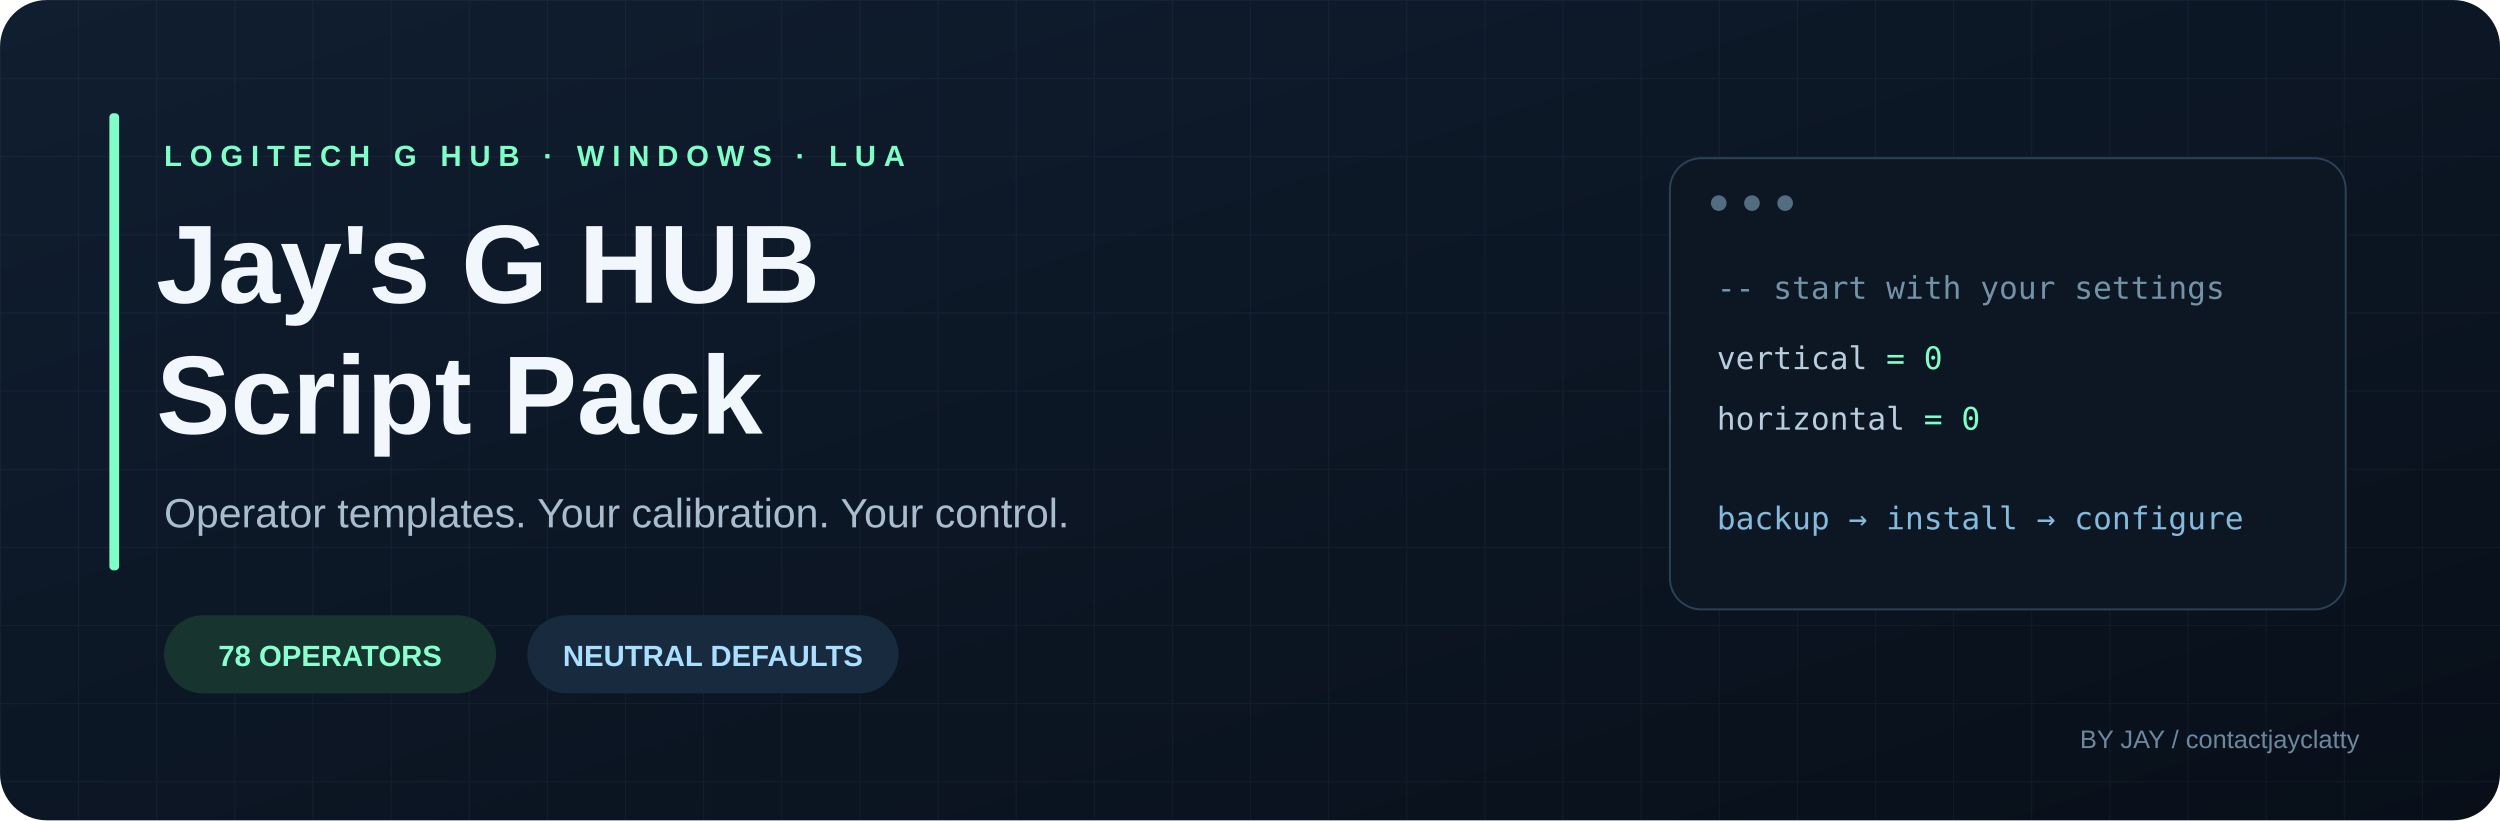
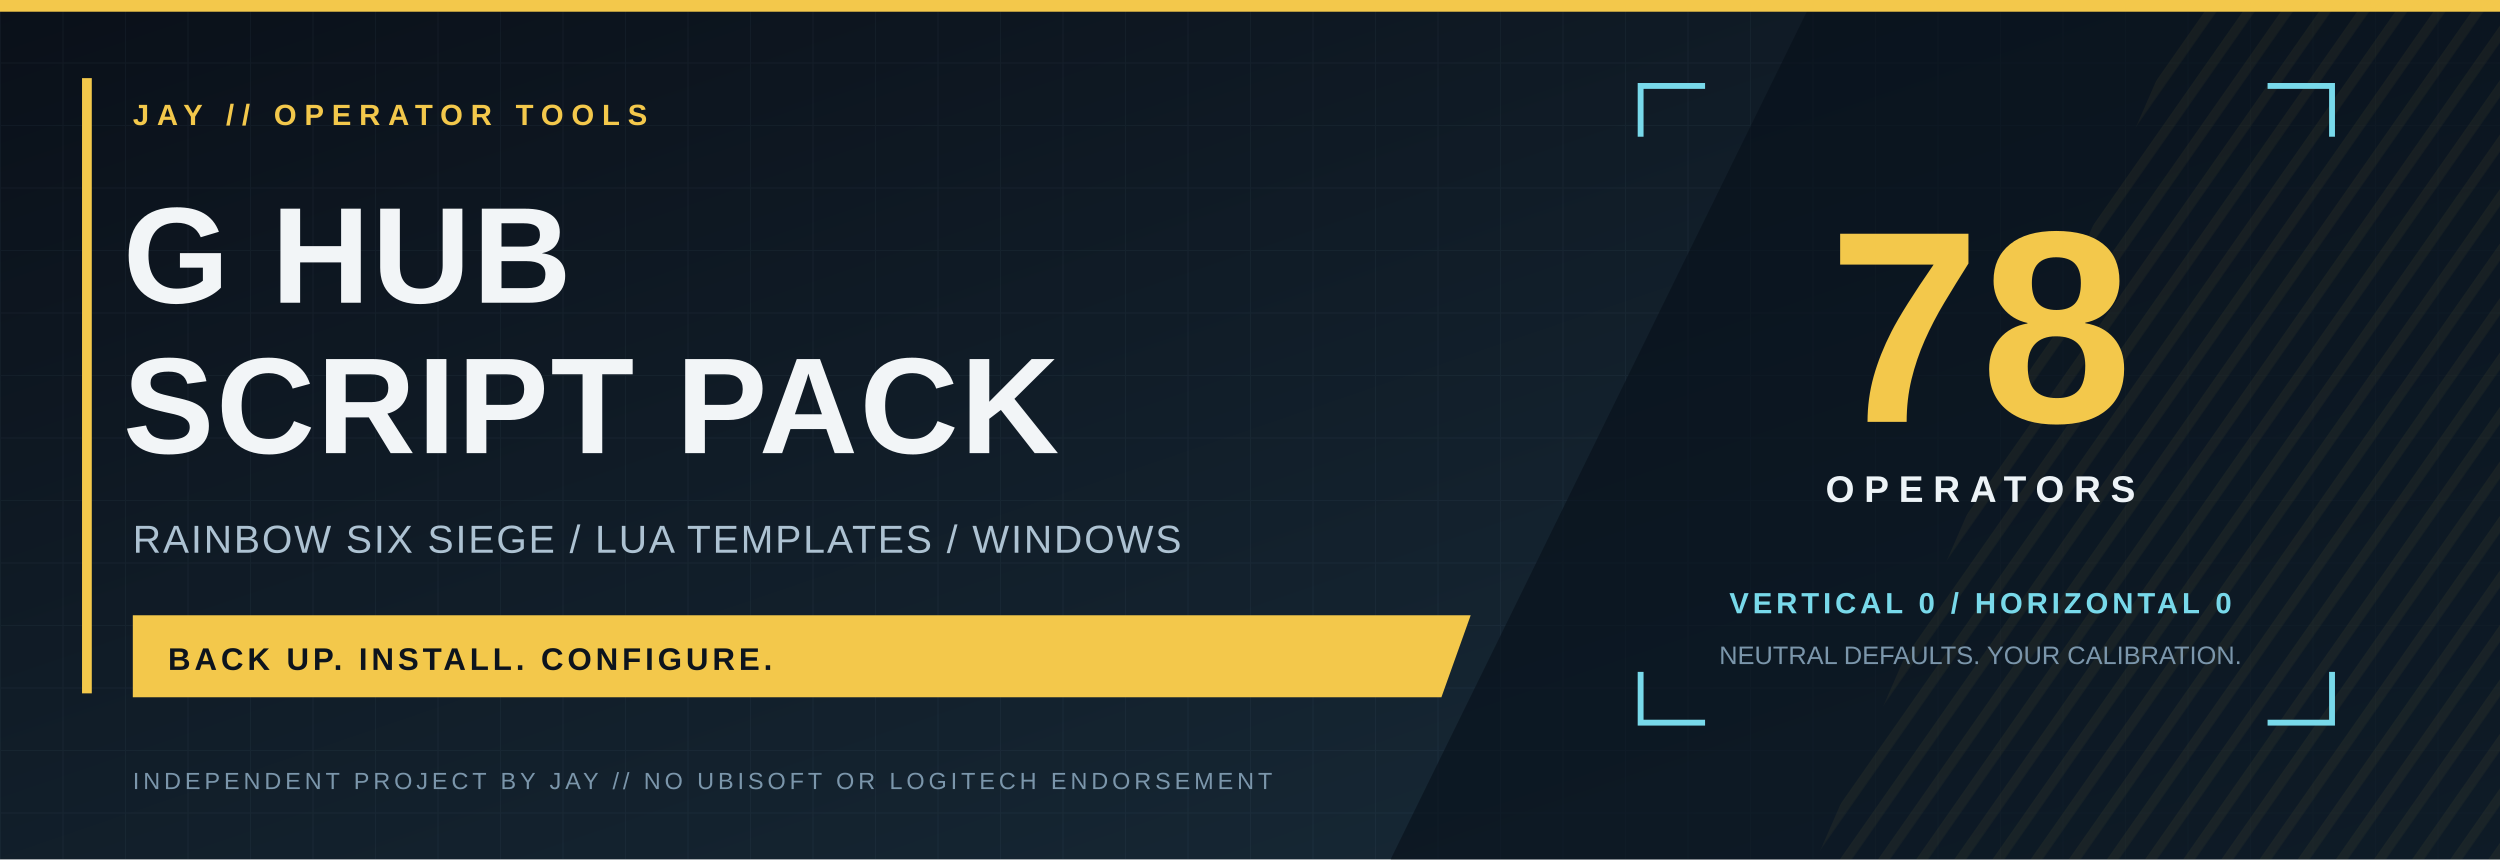
- <svg xmlns="http://www.w3.org/2000/svg" width="1280" height="420" viewBox="0 0 1280 420" role="img" aria-labelledby="title desc">
+ <svg xmlns="http://www.w3.org/2000/svg" width="1280" height="440" viewBox="0 0 1280 440" role="img" aria-labelledby="title desc">
  <defs>
    <linearGradient id="bg" x2="1" y2="1">
-       <stop stop-color="#101e30" />
-       <stop offset="1" stop-color="#080f19" />
+       <stop stop-color="#0a1019" />
+       <stop offset="1" stop-color="#192d3b" />
    </linearGradient>
-     <pattern id="grid" width="40" height="40" patternUnits="userSpaceOnUse">
-       <path d="M40 0H0V40" fill="none" stroke="#86a9c8" stroke-opacity=".06" />
+     <pattern id="grid" width="32" height="32" patternUnits="userSpaceOnUse">
+       <path d="M32 0H0V32" fill="none" stroke="#91c6d9" stroke-opacity=".05" />
+     </pattern>
+     <pattern id="hatch" width="16" height="16" patternUnits="userSpaceOnUse" patternTransform="rotate(35)">
+       <rect width="5" height="16" fill="#f3c84b" fill-opacity=".35" />
    </pattern>
  </defs>
-   <rect width="1280" height="420" rx="24" fill="url(#bg)" />
-   <rect width="1280" height="420" rx="24" fill="url(#grid)" />
-   <rect x="56" y="58" width="5" height="234" rx="2" fill="#7fffc7" />
-   <g font-family="Segoe UI,Arial,sans-serif">
-     <text x="84" y="85" fill="#7fffc7" font-size="15" font-weight="700" letter-spacing="4">LOGITECH G HUB · WINDOWS · LUA</text>
-     <text x="80" y="155" fill="#f1f7fc" font-size="57" font-weight="700">Jay's G HUB</text>
-     <text x="80" y="222" fill="#f1f7fc" font-size="57" font-weight="700">Script Pack</text>
-     <text x="84" y="270" fill="#a9bdce" font-size="21">Operator templates. Your calibration. Your control.</text>
-     <rect x="84" y="315" width="170" height="40" rx="20" fill="#17352e" />
-     <text x="169" y="341" fill="#8affcf" font-size="15" text-anchor="middle" font-weight="600">78 OPERATORS</text>
-     <rect x="270" y="315" width="190" height="40" rx="20" fill="#182b3e" />
-     <text x="365" y="341" fill="#aadfff" font-size="15" text-anchor="middle" font-weight="600">NEUTRAL DEFAULTS</text>
-     <text x="1208" y="383" text-anchor="end" fill="#6c879e" font-size="13">BY JAY / contactjayclatty</text>
+   <rect width="1280" height="440" fill="url(#bg)" />
+   <rect width="1280" height="440" fill="url(#grid)" />
+   <path d="M928 0h352v440H712z" fill="#07101a" fill-opacity=".6" />
+   <path d="M1122 0h158v440H930z" fill="url(#hatch)" opacity=".15" />
+   <rect width="1280" height="6" fill="#f3c84b" />
+   <rect x="42" y="40" width="5" height="315" fill="#f3c84b" />
+   <g font-family="Bahnschrift,Segoe UI,Arial,sans-serif">
+     <text x="68" y="64" fill="#f3c84b" font-size="15" font-weight="700" letter-spacing="4">JAY // OPERATOR TOOLS</text>
+     <text x="63" y="155" fill="#f2f5f7" font-size="70" font-weight="800" letter-spacing="1">G HUB</text>
+     <text x="63" y="232" fill="#f2f5f7" font-size="70" font-weight="800" letter-spacing="1">SCRIPT PACK</text>
+     <text x="68" y="283" fill="#adc2d2" font-size="20" letter-spacing="1">RAINBOW SIX SIEGE / LUA TEMPLATES / WINDOWS</text>
+     <path d="M68 315h685l-15 42H68z" fill="#f3c84b" />
+     <text x="86" y="343" fill="#0d141d" font-size="16" font-weight="800" letter-spacing="2">BACK UP. INSTALL. CONFIGURE.</text>
+     <text x="68" y="404" fill="#7b96ab" font-size="12" letter-spacing="2">INDEPENDENT PROJECT BY JAY // NO UBISOFT OR LOGITECH ENDORSEMENT</text>
+     <text x="1014" y="216" fill="#f3c84b" font-size="140" font-weight="800" text-anchor="middle">78</text>
+     <text x="1014" y="257" fill="#edf3f7" font-size="19" font-weight="700" text-anchor="middle" letter-spacing="5">OPERATORS</text>
+     <text x="1014" y="314" fill="#78d9ea" font-size="15" font-weight="700" text-anchor="middle" letter-spacing="2">VERTICAL 0 / HORIZONTAL 0</text>
+     <text x="1014" y="340" fill="#7b96ab" font-size="13" text-anchor="middle">NEUTRAL DEFAULTS. YOUR CALIBRATION.</text>
  </g>
-   <g transform="translate(855 81)">
-     <rect width="346" height="231" rx="16" fill="#0c1723" stroke="#2b4154" />
-     <circle cx="25" cy="23" r="4" fill="#526c81" />
-     <circle cx="42" cy="23" r="4" fill="#526c81" />
-     <circle cx="59" cy="23" r="4" fill="#526c81" />
-     <g font-family="Consolas,monospace" font-size="16">
-       <text x="24" y="72" fill="#7391a7">-- start with your settings</text>
-       <text x="24" y="108" fill="#b8cddd">vertical <tspan fill="#7fffc7">= 0</tspan>
-       </text>
-       <text x="24" y="139" fill="#b8cddd">horizontal <tspan fill="#7fffc7">= 0</tspan>
-       </text>
-       <text x="24" y="190" fill="#84badc">backup → install → configure</text>
-     </g>
-   </g>
+   <path d="M840 70v-26h33M1194 70V44h-33M840 344v26h33M1194 344v26h-33" fill="none" stroke="#78d9ea" stroke-width="3" />
</svg>
